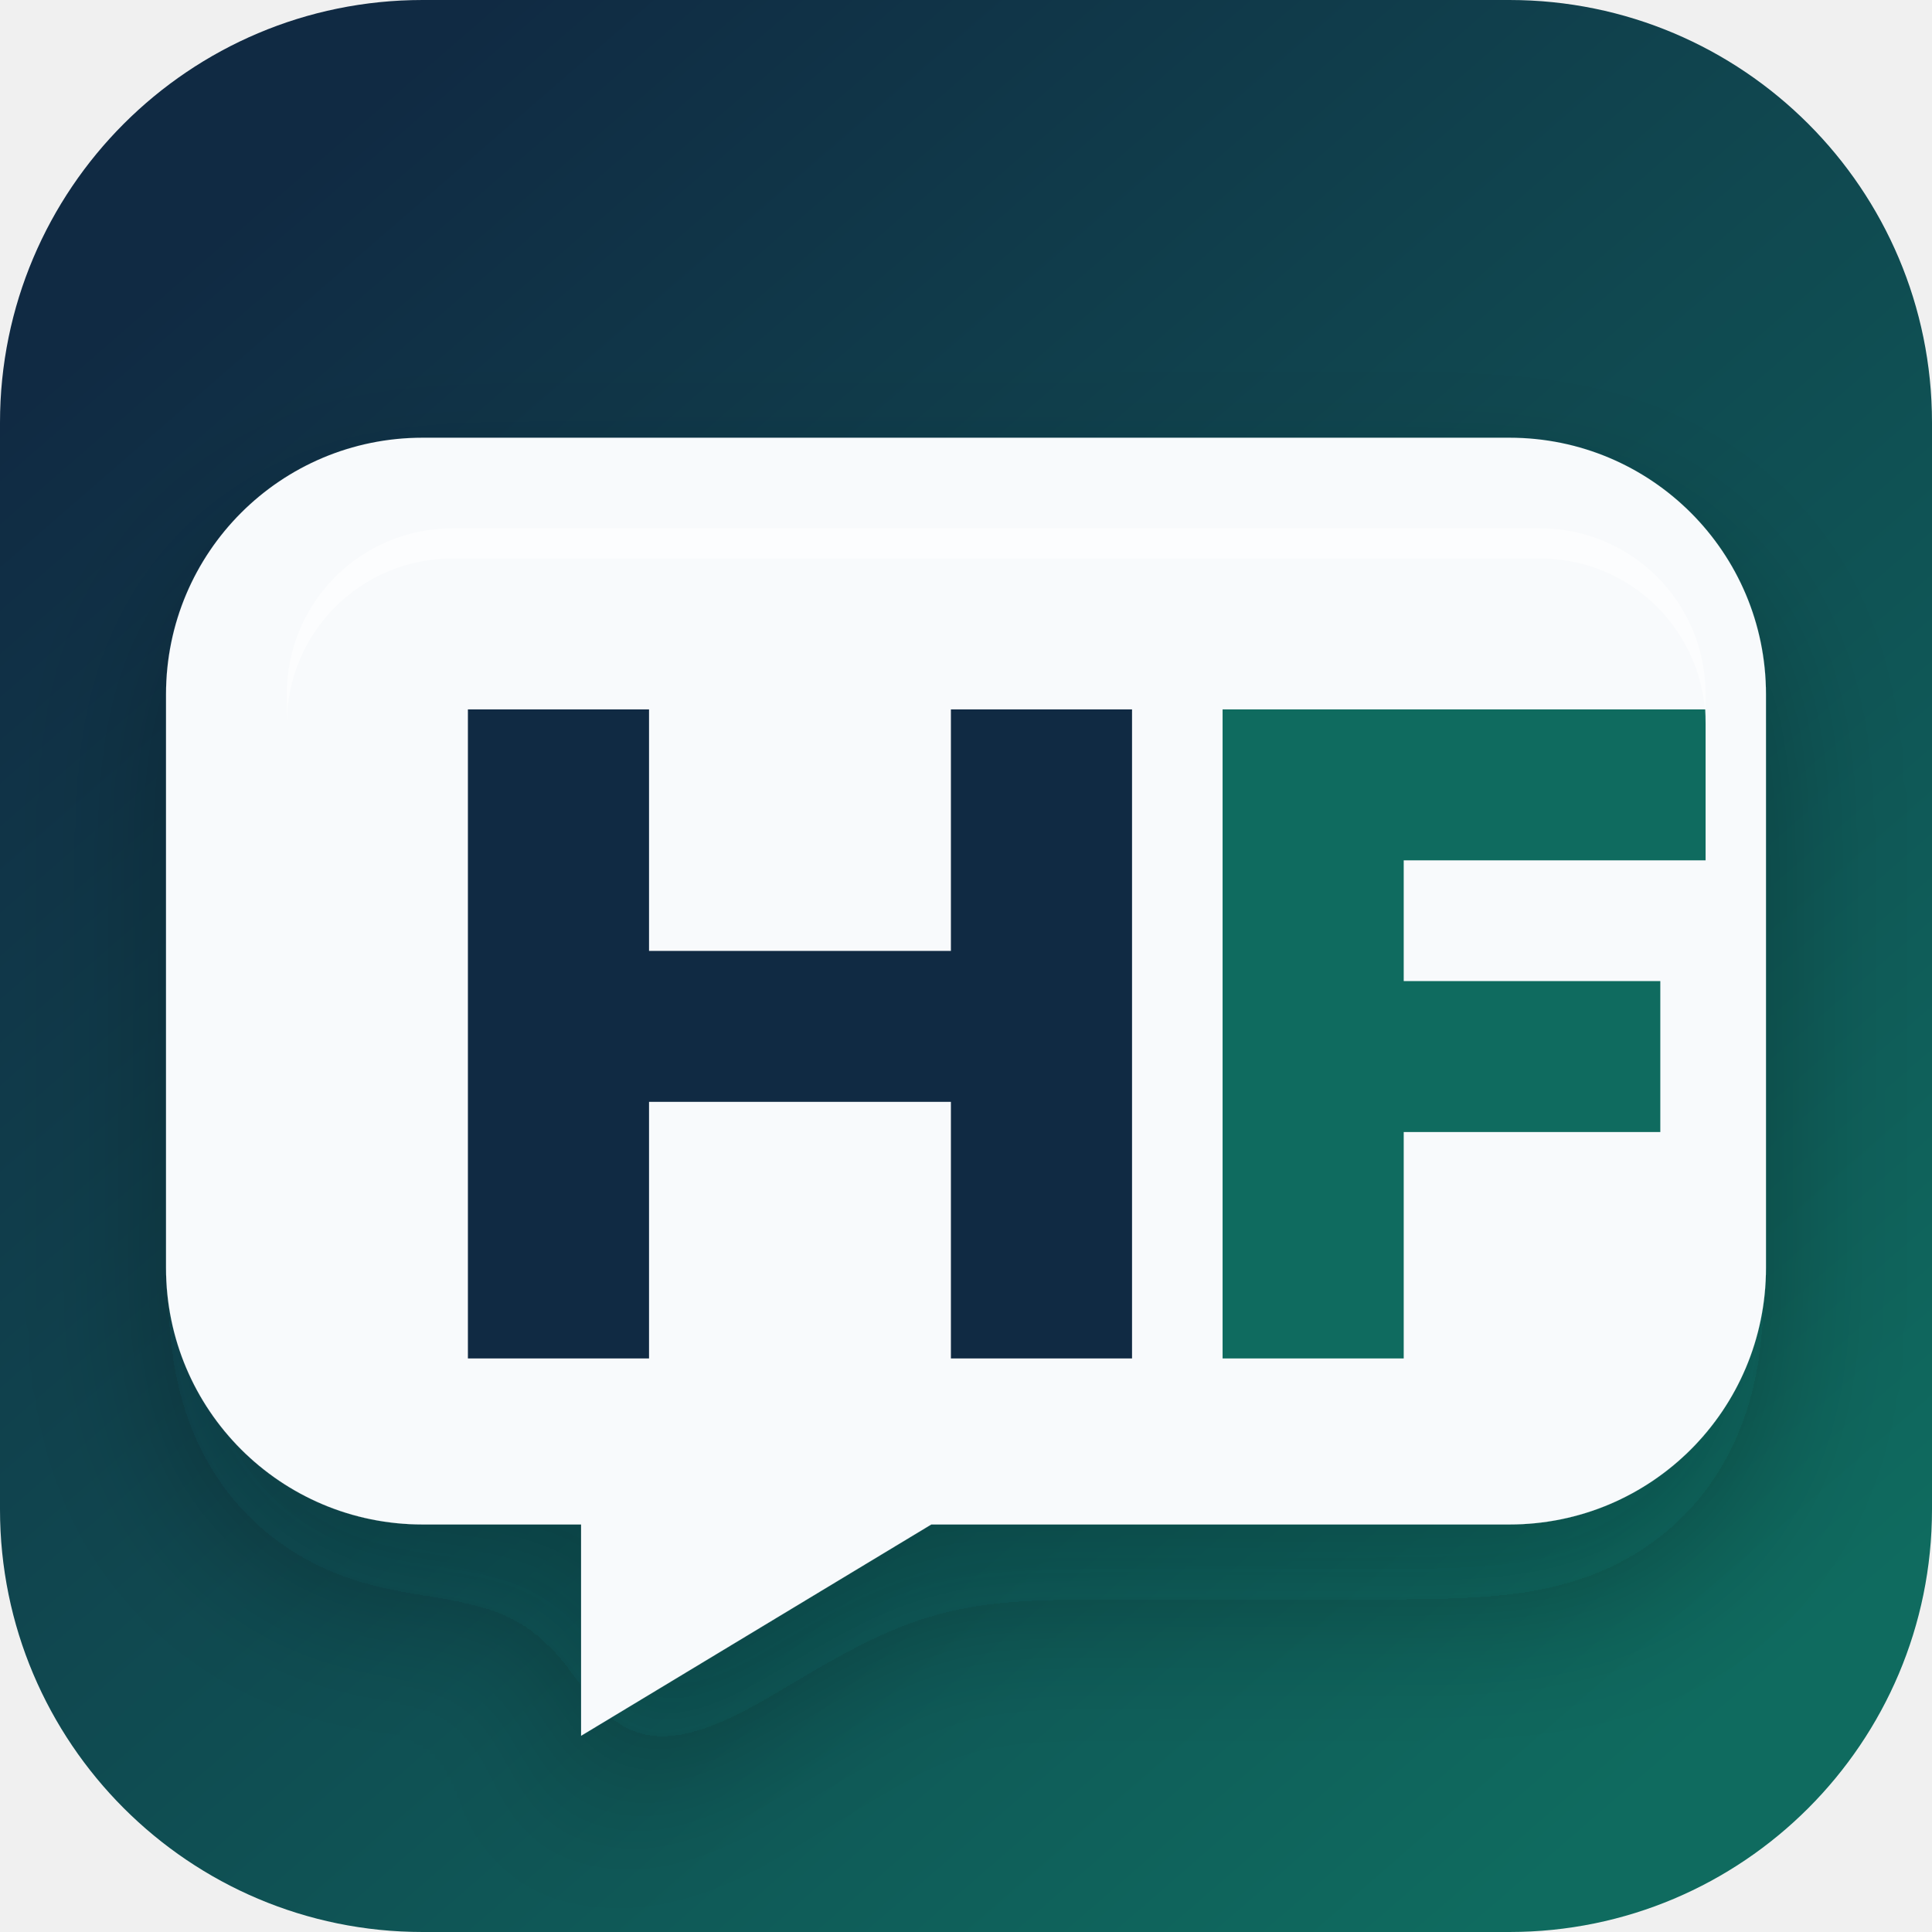
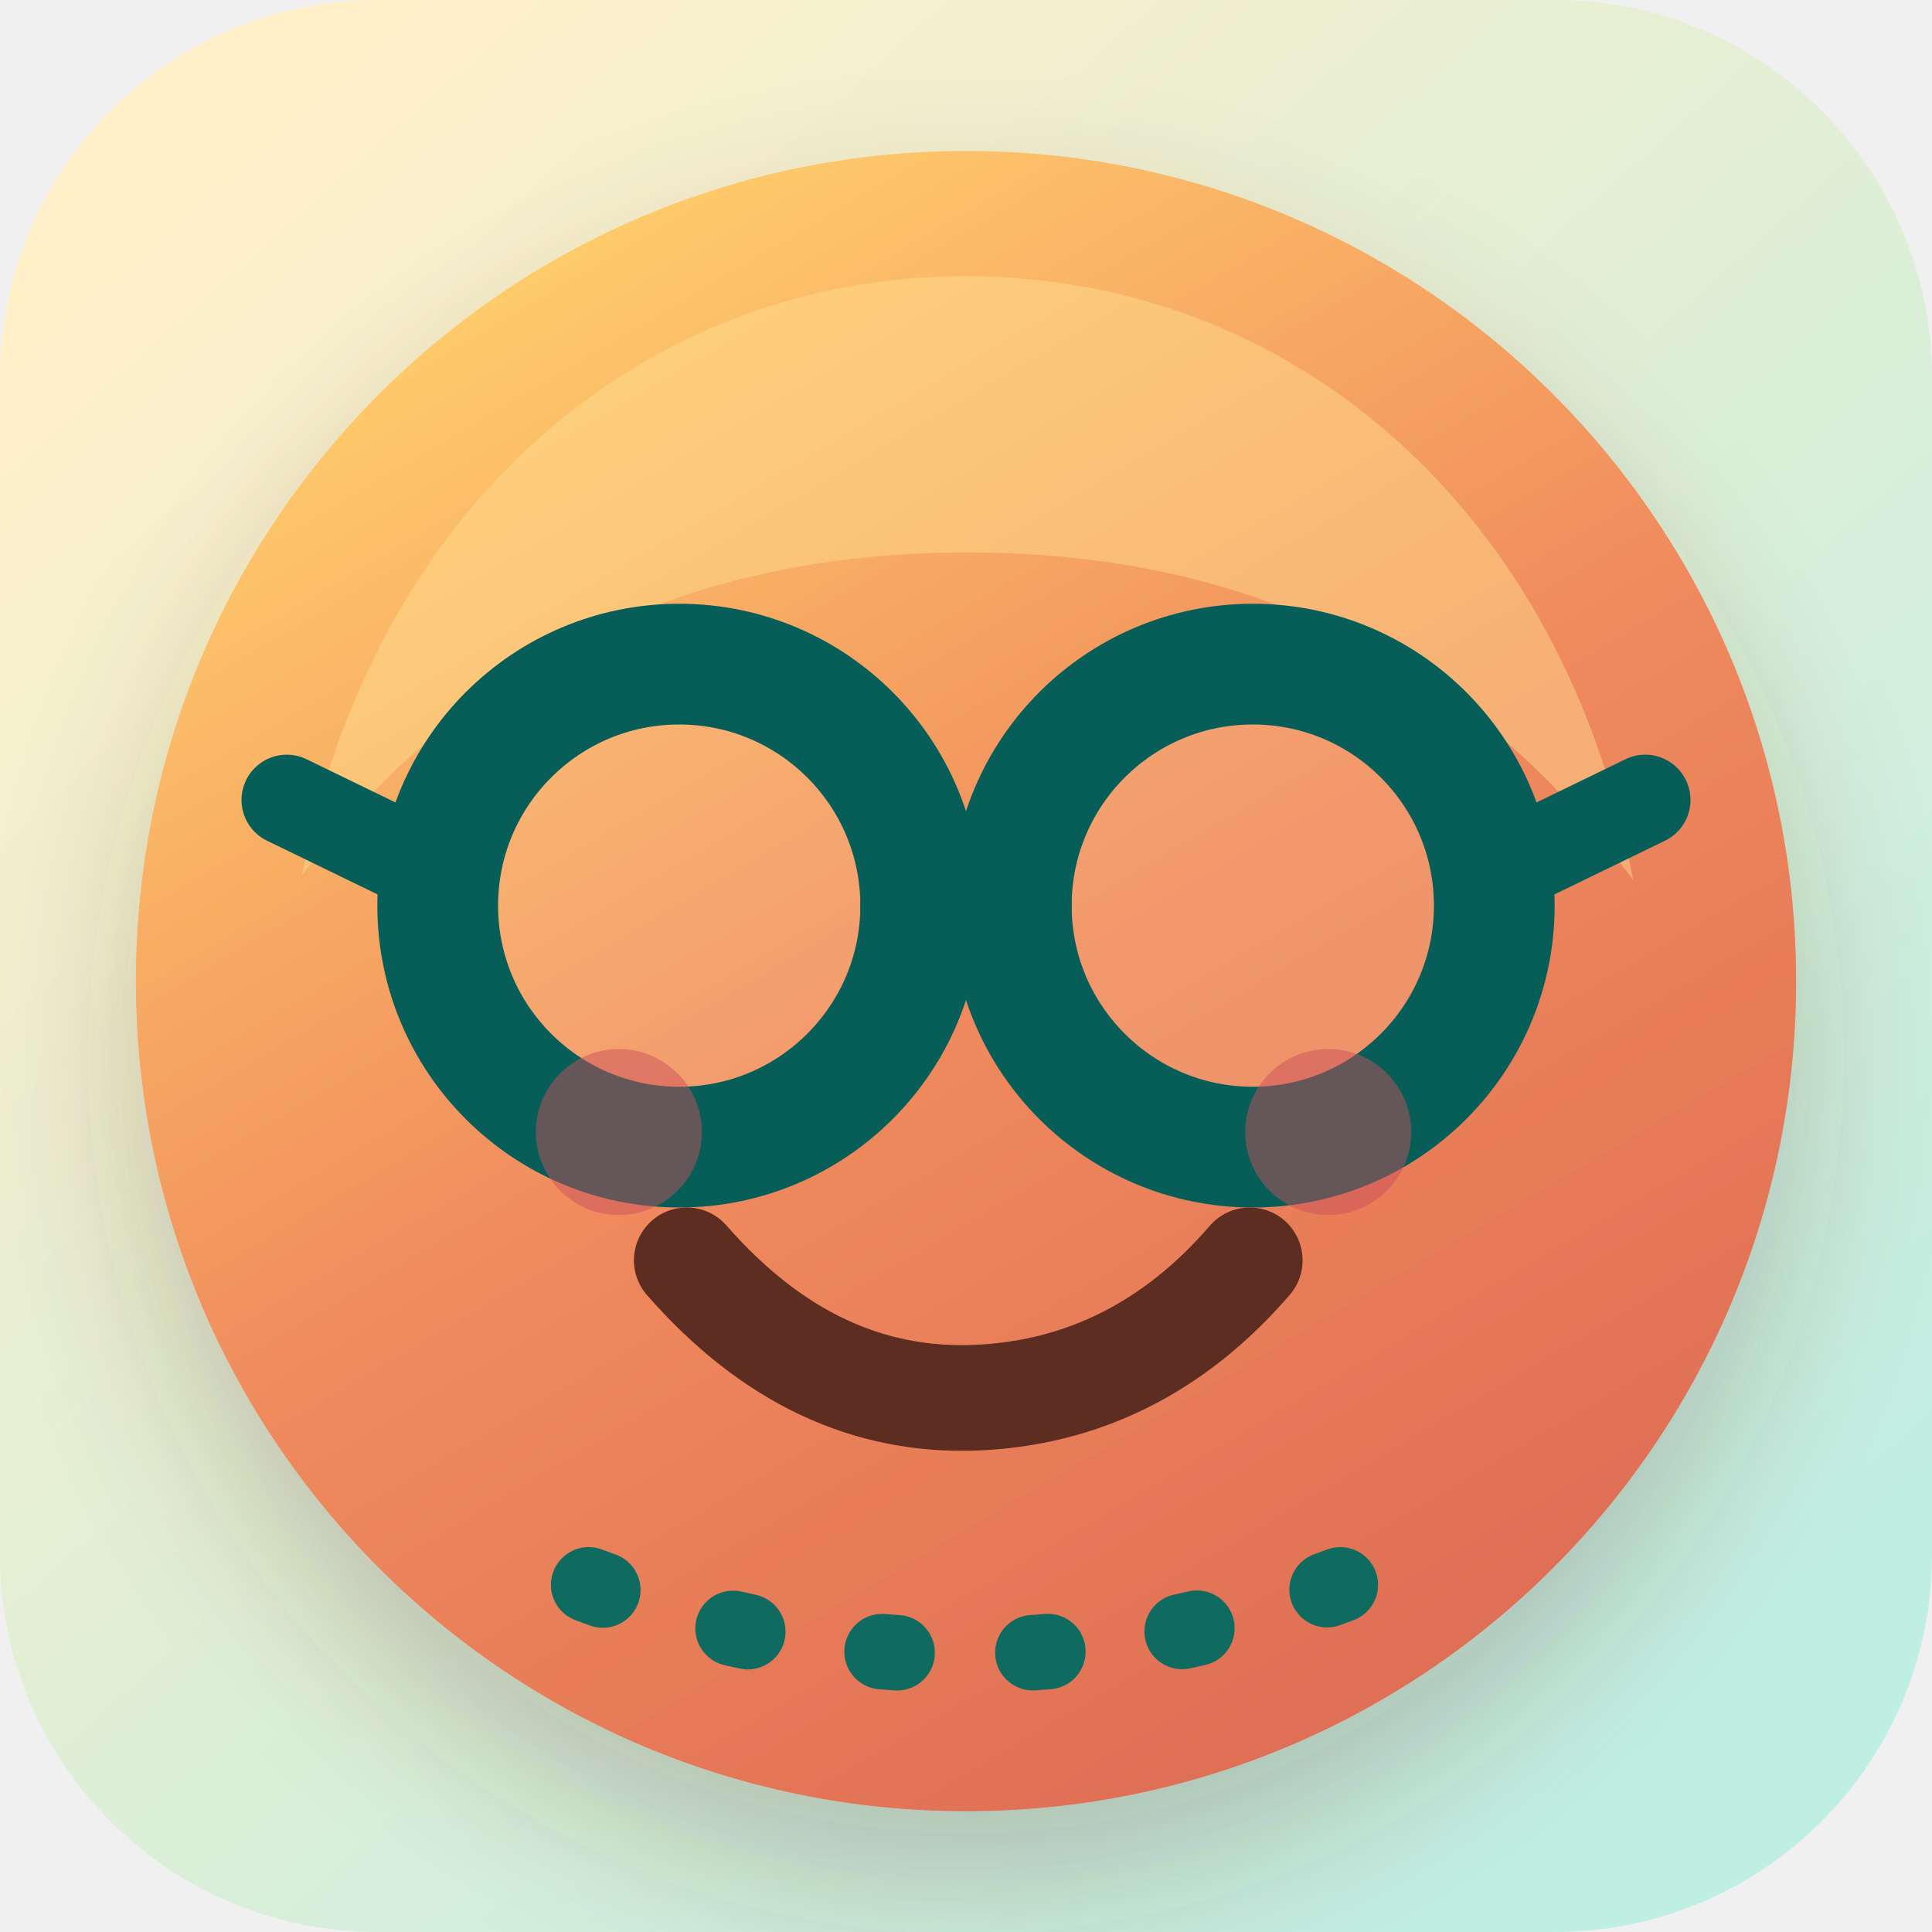
<svg xmlns="http://www.w3.org/2000/svg" viewBox="0 0 128 128" role="img" aria-labelledby="title desc">
  <defs>
-     <linearGradient id="bg" x1="18" y1="12" x2="110" y2="118" gradientUnits="userSpaceOnUse">
-       <stop offset="0" stop-color="#102a43" />
-       <stop offset="1" stop-color="#0f6b5f" />
+     <linearGradient id="bg" x1="16" y1="10" x2="112" y2="118" gradientUnits="userSpaceOnUse">
+       <stop offset="0" stop-color="#fff0ca" />
+       <stop offset="1" stop-color="#bfeee3" />
+     </linearGradient>
+     <linearGradient id="face" x1="36" y1="16" x2="92" y2="111" gradientUnits="userSpaceOnUse">
+       <stop offset="0" stop-color="#ffcc6b" />
+       <stop offset="0.52" stop-color="#f08a5d" />
+       <stop offset="1" stop-color="#df6f55" />
    </linearGradient>
    <filter id="softShadow" x="-20%" y="-20%" width="140%" height="140%">
-       <feDropShadow dx="0" dy="5" stdDeviation="5" flood-color="#06131f" flood-opacity="0.28" />
+       <feDropShadow dx="0" dy="5" stdDeviation="5" flood-color="#5d311f" flood-opacity="0.24" />
    </filter>
  </defs>
-   <rect width="128" height="128" rx="28" fill="url(#bg)" />
-   <path d="M28 29h72c9.4 0 17 7.6 17 17v38c0 9.4-7.6 17-17 17H61.7L38.5 115v-14H28c-9.4 0-17-7.6-17-17V46c0-9.4 7.6-17 17-17Z" fill="#f8fafc" filter="url(#softShadow)" />
-   <path d="M31 47h12v16h20V47h12v43H63V73H43v17H31V47Z" fill="#102a43" />
-   <path d="M81 47h32v10H93v8h17v10H93v15H81V47Z" fill="#0f6b5f" />
-   <path d="M30 35h72c6.1 0 11 4.9 11 11v2c0-6.1-4.9-11-11-11H30c-6.1 0-11 4.9-11 11v-2c0-6.1 4.9-11 11-11Z" fill="#ffffff" opacity="0.55" />
+   <rect width="128" height="128" rx="25" fill="url(#bg)" />
+   <circle cx="64" cy="65" r="55" fill="url(#face)" filter="url(#softShadow)" />
+   <path d="M20 58c4.7-24.3 22.5-39.7 44-39.7 21.7 0 39.6 15.6 44.2 40-10.7-14.4-25.4-21.7-44.1-21.7C45.5 36.6 30.8 43.8 20 58Z" fill="#ffdf92" opacity="0.45" />
+   <circle cx="45" cy="60" r="16" fill="#ffe0b2" opacity="0.18" />
+   <circle cx="83" cy="60" r="16" fill="#ffe0b2" opacity="0.18" />
+   <circle cx="45" cy="60" r="16" fill="none" stroke="#075e58" stroke-width="8" />
+   <circle cx="83" cy="60" r="16" fill="none" stroke="#075e58" stroke-width="8" />
+   <path d="M61 60h6" fill="none" stroke="#075e58" stroke-width="8" stroke-linecap="round" />
+   <path d="M29.7 58.2 19 53" fill="none" stroke="#075e58" stroke-width="6" stroke-linecap="round" />
+   <path d="m98.3 58.2 10.7-5.2" fill="none" stroke="#075e58" stroke-width="6" stroke-linecap="round" />
+   <path d="M45.5 83.5c5.6 6.4 12 9.4 19.2 9.1 7-.3 13.1-3.3 18.1-9.1" fill="none" stroke="#5c2d20" stroke-width="7" stroke-linecap="round" />
+   <circle cx="41" cy="75" r="5.5" fill="#c94d59" opacity="0.48" />
+   <circle cx="88" cy="75" r="5.5" fill="#c94d59" opacity="0.48" />
+   <path d="M39 105c16.6 6.2 33.2 6.2 49.8 0" fill="none" stroke="#0f6b5f" stroke-width="5" stroke-linecap="round" stroke-dasharray="1 9" />
</svg>
